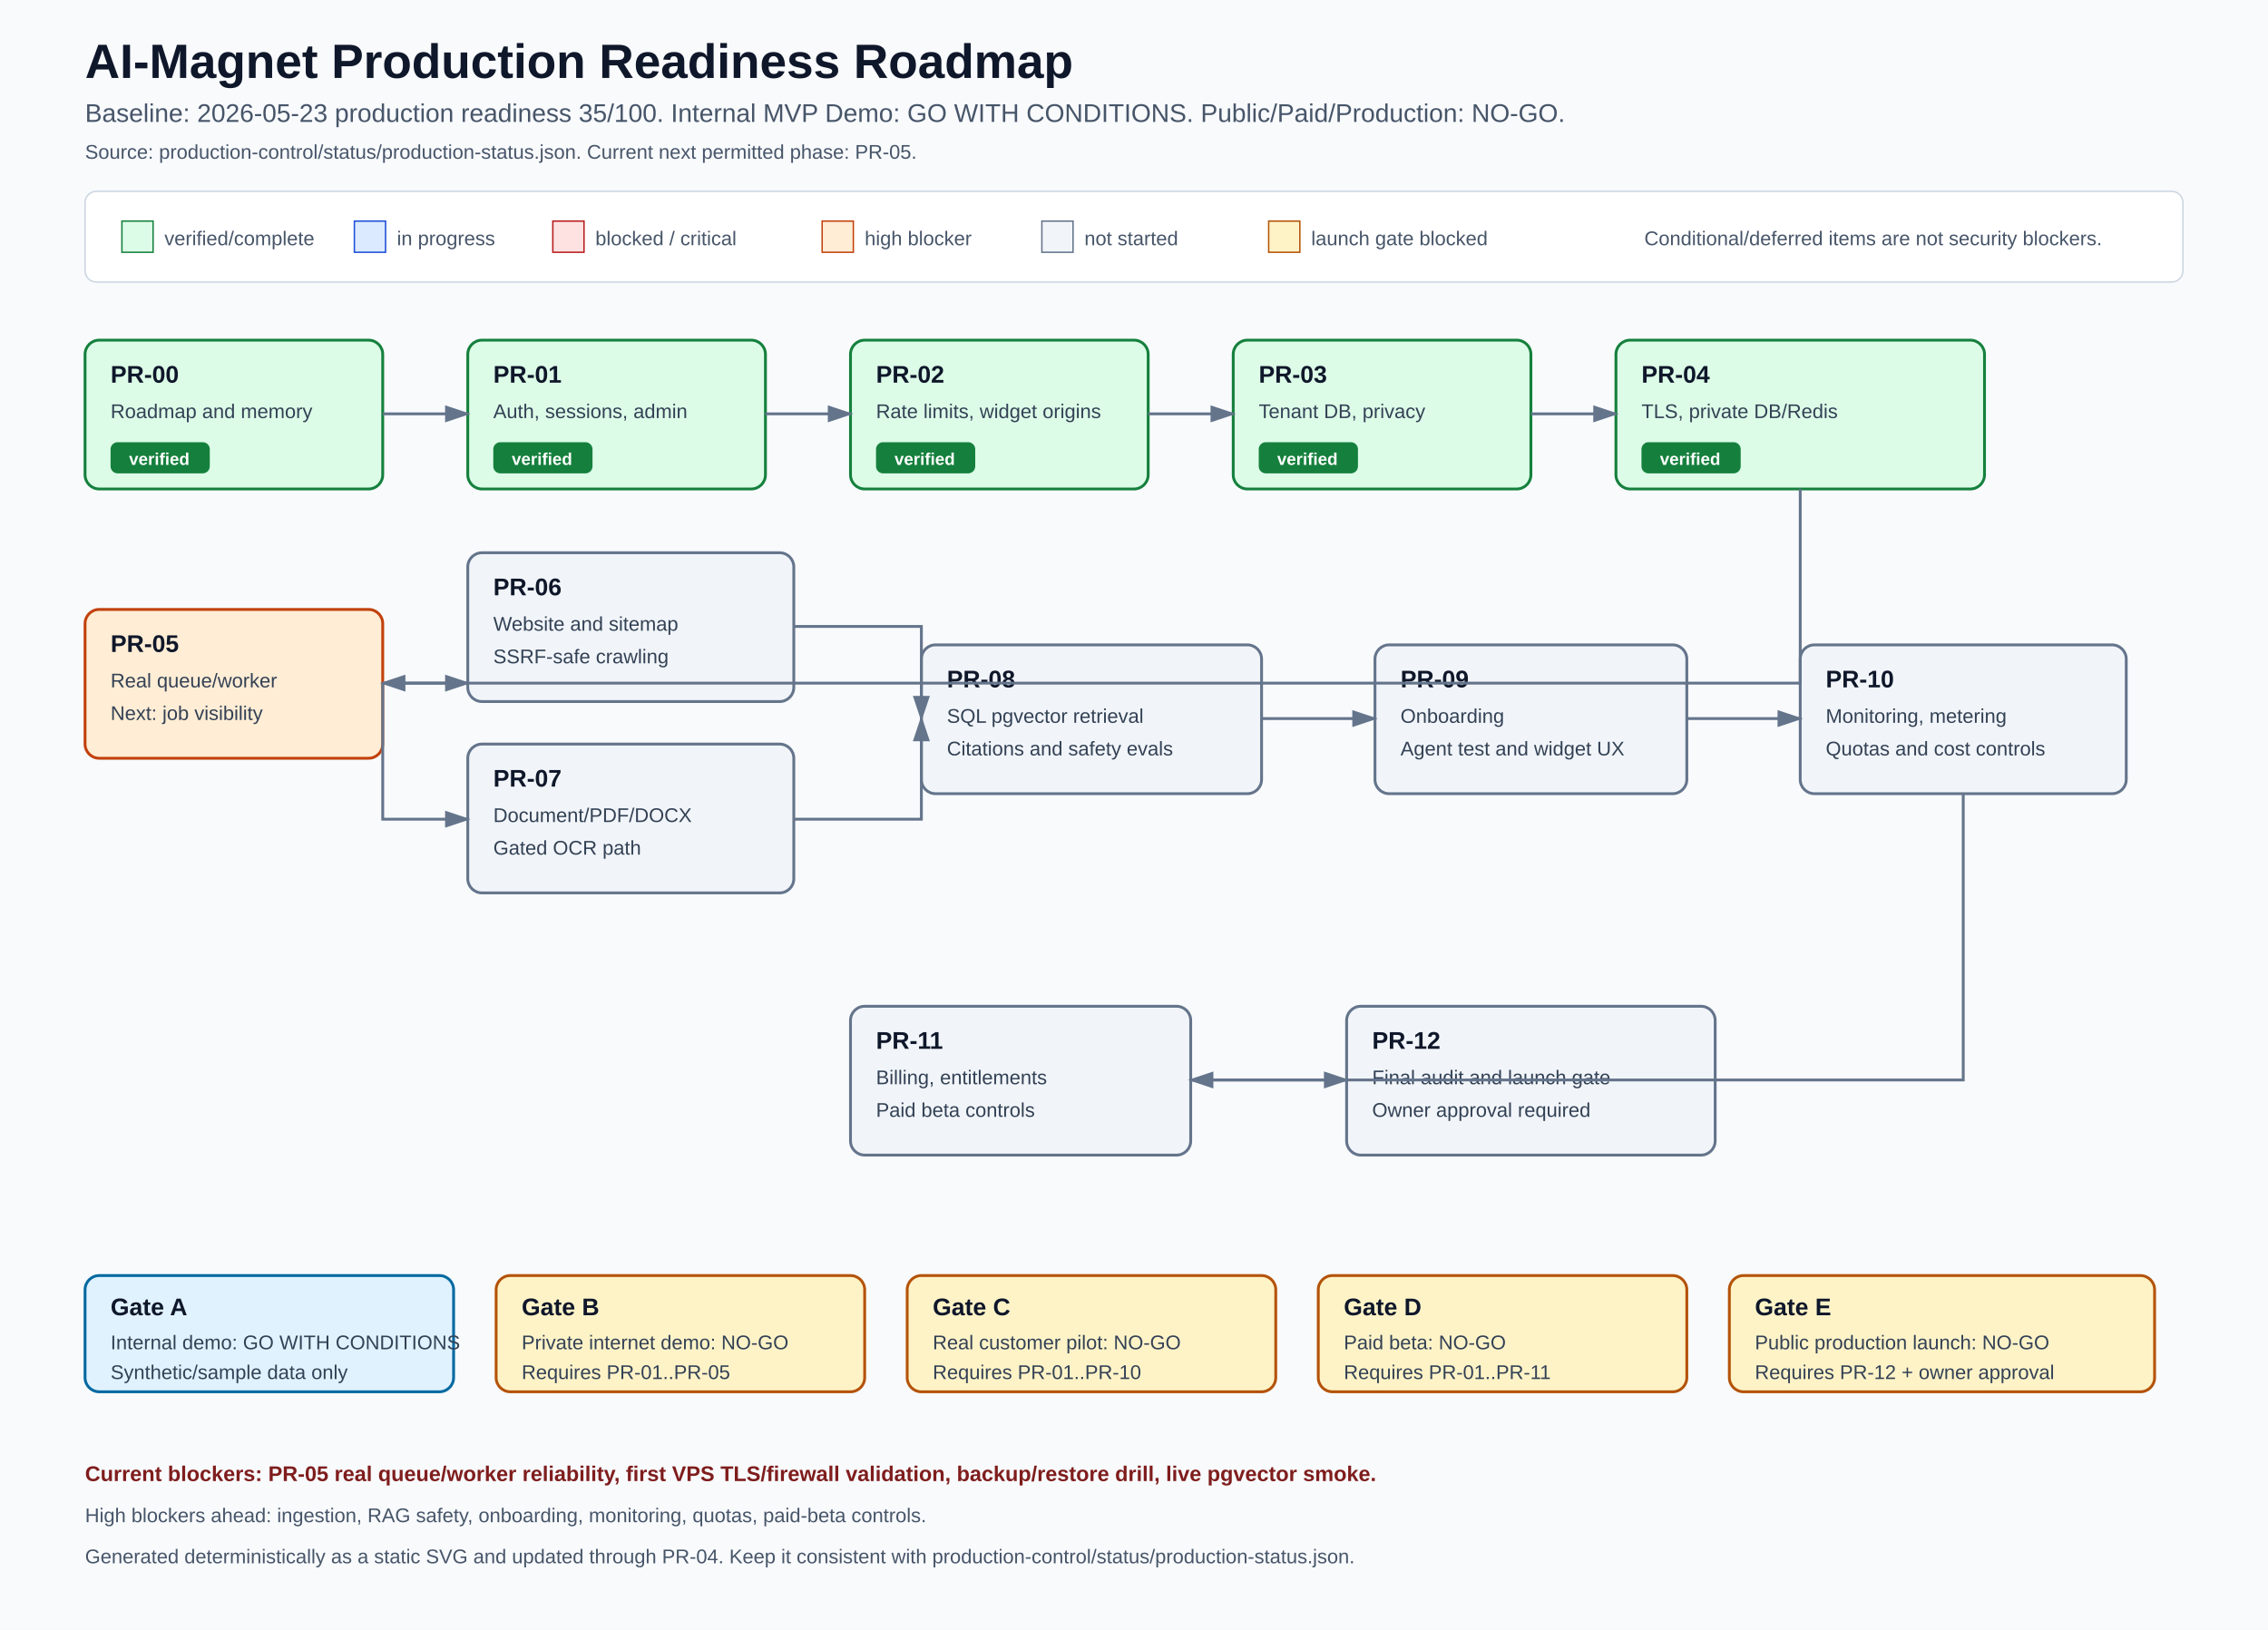
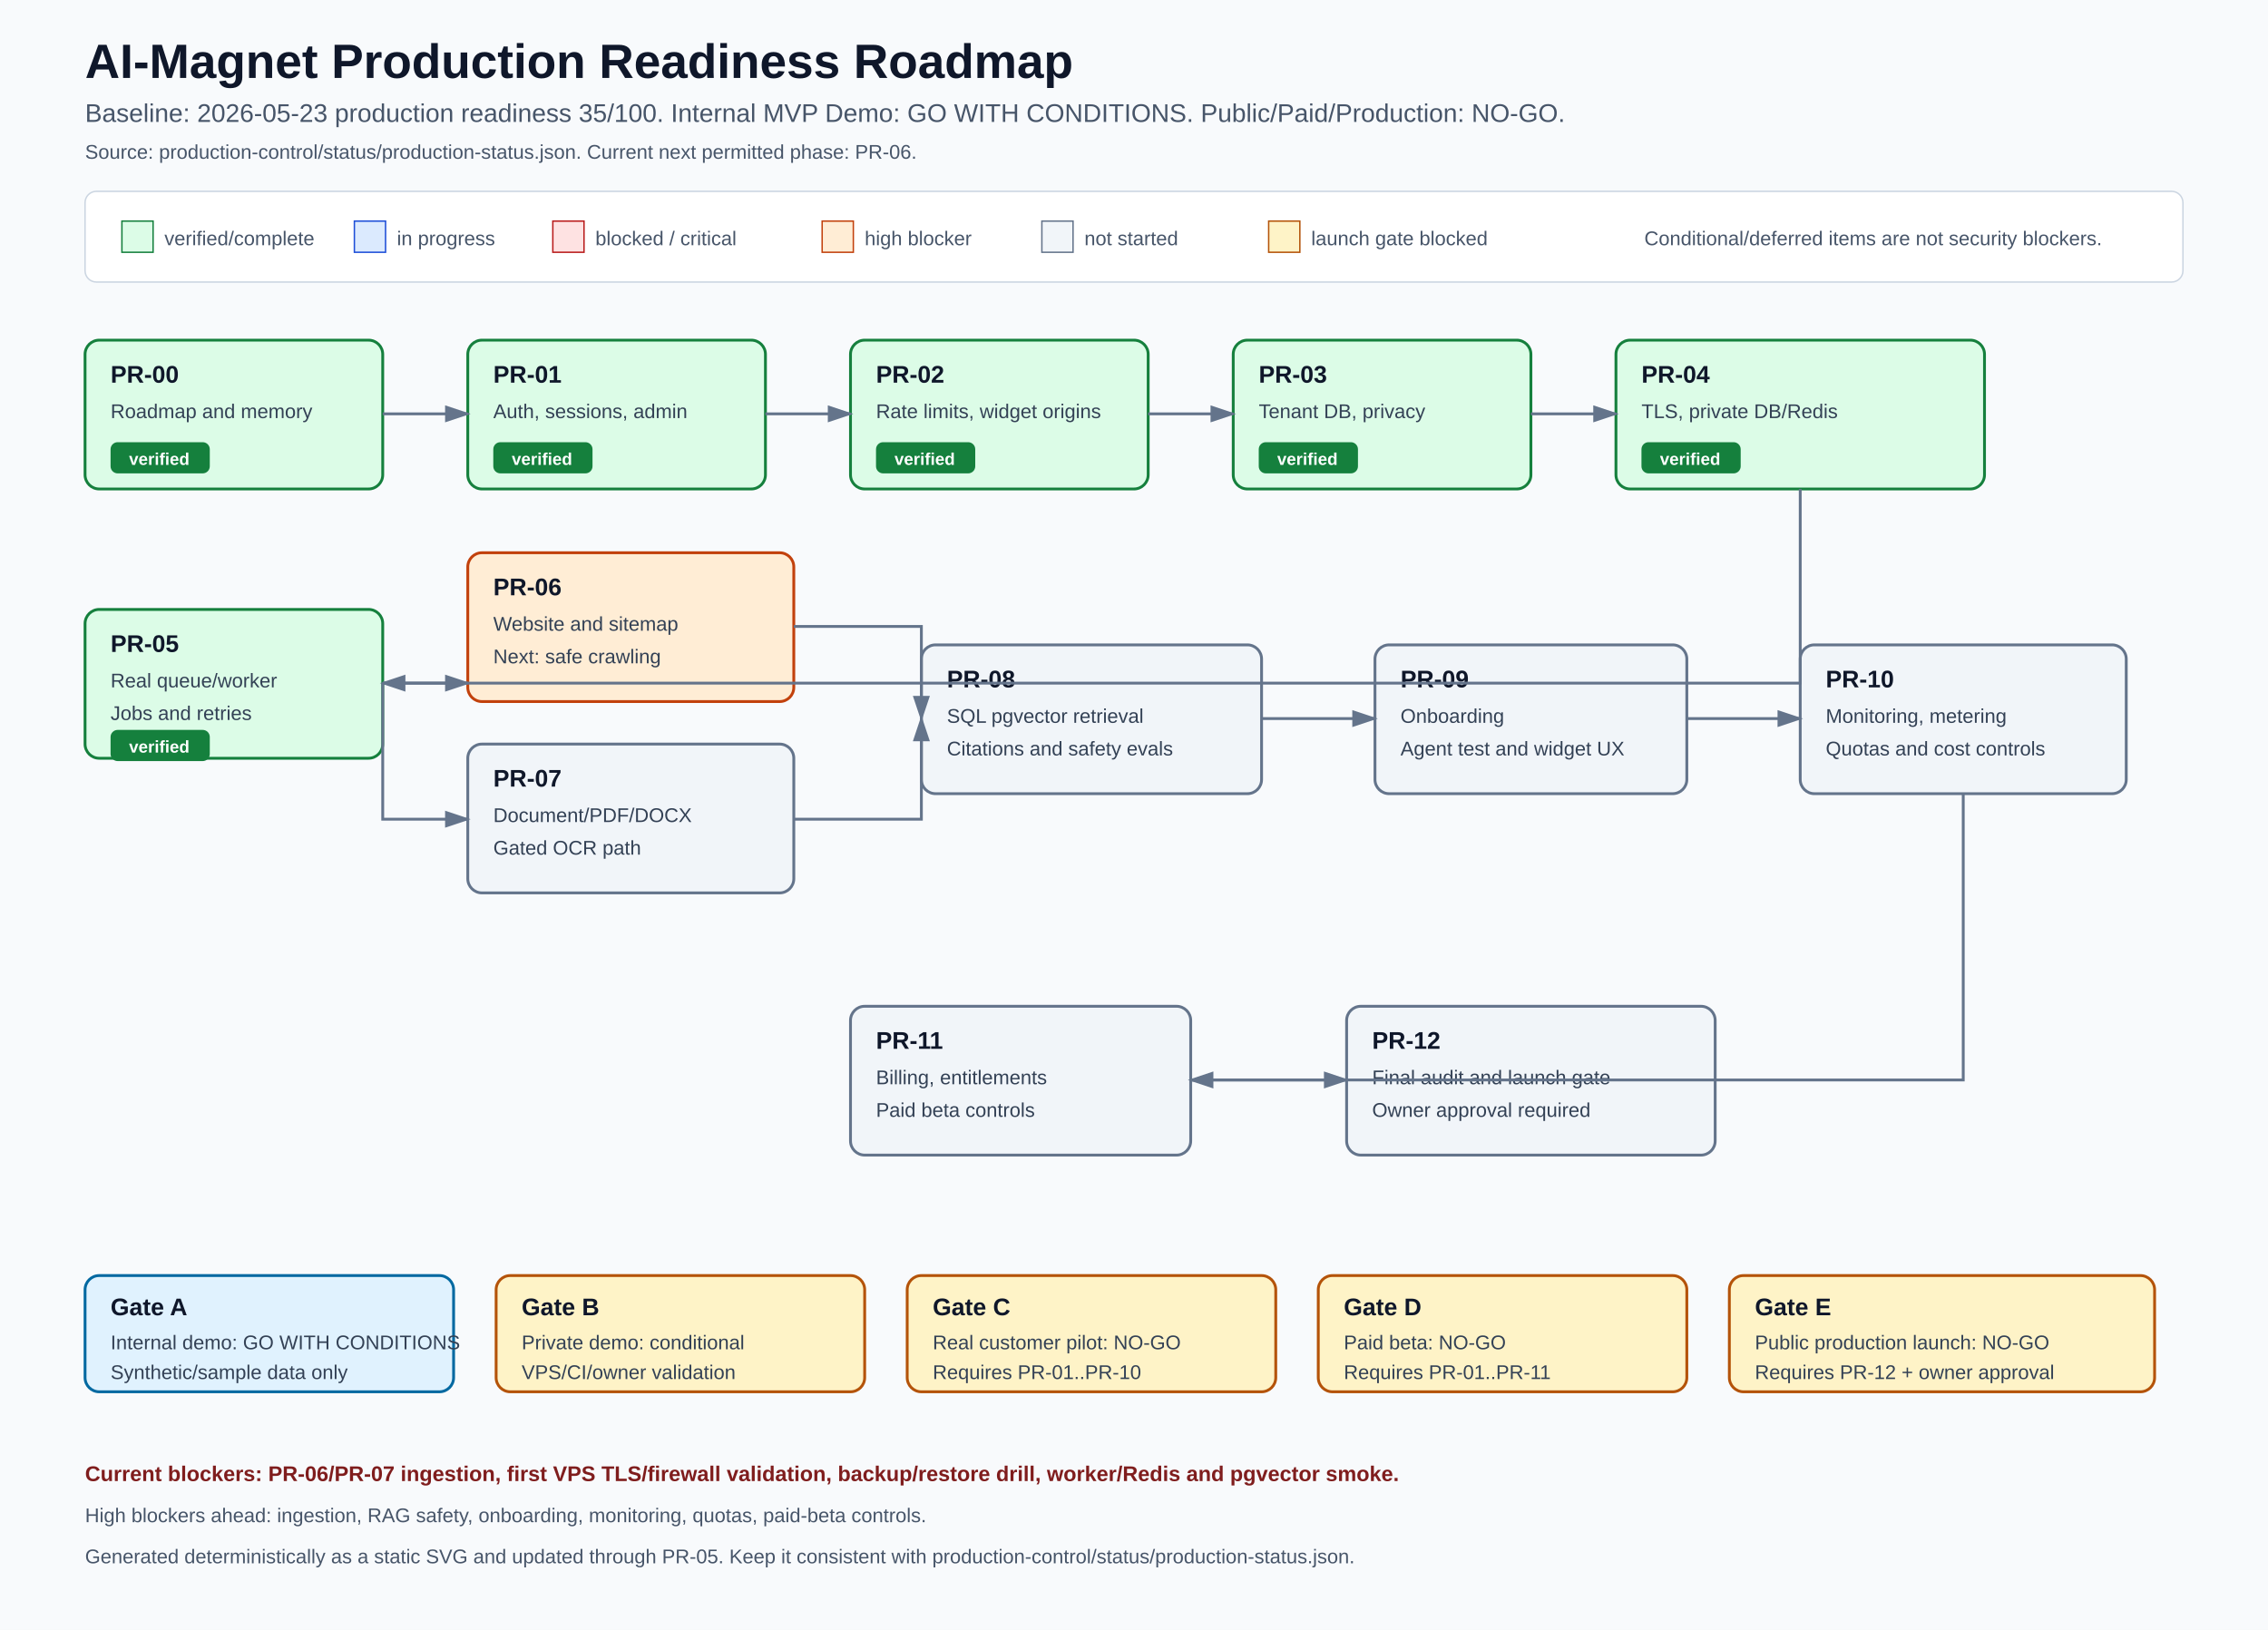
<svg xmlns="http://www.w3.org/2000/svg" width="1600" height="1150" viewBox="0 0 1600 1150" role="img" aria-labelledby="title desc">
  <defs>
    <style>
      .bg { fill: #f8fafc; }
      .title { font: 700 34px Arial, sans-serif; fill: #0f172a; }
      .subtitle { font: 18px Arial, sans-serif; fill: #475569; }
      .small { font: 14px Arial, sans-serif; fill: #475569; }
      .card-title { font: 700 17px Arial, sans-serif; fill: #0f172a; }
      .card-text { font: 14px Arial, sans-serif; fill: #334155; }
      .badge { font: 700 12px Arial, sans-serif; fill: #ffffff; }
      .verified { fill: #dcfce7; stroke: #15803d; stroke-width: 2; }
      .progressing { fill: #dbeafe; stroke: #1d4ed8; stroke-width: 2; }
      .blocked { fill: #fee2e2; stroke: #b91c1c; stroke-width: 2; }
      .critical { fill: #fee2e2; stroke: #b91c1c; stroke-width: 2; }
      .high { fill: #ffedd5; stroke: #c2410c; stroke-width: 2; }
      .pending { fill: #f1f5f9; stroke: #64748b; stroke-width: 2; }
      .gate-ok { fill: #e0f2fe; stroke: #0369a1; stroke-width: 2; }
      .gate-no { fill: #fef3c7; stroke: #b45309; stroke-width: 2; }
      .legend { fill: #ffffff; stroke: #cbd5e1; stroke-width: 1; }
      .arrow { stroke: #64748b; stroke-width: 2; marker-end: url(#arrowhead); fill: none; }
      .blocker { font: 700 15px Arial, sans-serif; fill: #7f1d1d; }
    </style>
    <marker id="arrowhead" markerWidth="10" markerHeight="10" refX="8" refY="3" orient="auto">
      <path d="M0,0 L0,6 L9,3 z" fill="#64748b" />
    </marker>
  </defs>
  <rect class="bg" width="1600" height="1150" />
  <text class="title" x="60" y="55">AI-Magnet Production Readiness Roadmap</text>
  <text class="subtitle" x="60" y="86">Baseline: 2026-05-23 production readiness 35/100. Internal MVP Demo: GO WITH CONDITIONS. Public/Paid/Production: NO-GO.</text>
-   <text class="small" x="60" y="112">Source: production-control/status/production-status.json. Current next permitted phase: PR-05.</text>
+   <text class="small" x="60" y="112">Source: production-control/status/production-status.json. Current next permitted phase: PR-06.</text>
  <rect class="legend" x="60" y="135" width="1480" height="64" rx="8" />
  <rect x="86" y="156" width="22" height="22" fill="#dcfce7" stroke="#15803d" />
  <text class="small" x="116" y="173">verified/complete</text>
  <rect x="250" y="156" width="22" height="22" fill="#dbeafe" stroke="#1d4ed8" />
  <text class="small" x="280" y="173">in progress</text>
  <rect x="390" y="156" width="22" height="22" fill="#fee2e2" stroke="#b91c1c" />
  <text class="small" x="420" y="173">blocked / critical</text>
  <rect x="580" y="156" width="22" height="22" fill="#ffedd5" stroke="#c2410c" />
  <text class="small" x="610" y="173">high blocker</text>
  <rect x="735" y="156" width="22" height="22" fill="#f1f5f9" stroke="#64748b" />
  <text class="small" x="765" y="173">not started</text>
  <rect x="895" y="156" width="22" height="22" fill="#fef3c7" stroke="#b45309" />
  <text class="small" x="925" y="173">launch gate blocked</text>
  <text class="small" x="1160" y="173">Conditional/deferred items are not security blockers.</text>
  <rect class="verified" x="60" y="240" width="210" height="105" rx="10" />
  <text class="card-title" x="78" y="270">PR-00</text>
  <text class="card-text" x="78" y="295">Roadmap and memory</text>
  <rect x="78" y="312" width="70" height="22" rx="5" fill="#15803d" />
  <text class="badge" x="91" y="328">verified</text>
  <rect class="verified" x="330" y="240" width="210" height="105" rx="10" />
  <text class="card-title" x="348" y="270">PR-01</text>
  <text class="card-text" x="348" y="295">Auth, sessions, admin</text>
  <rect x="348" y="312" width="70" height="22" rx="5" fill="#15803d" />
  <text class="badge" x="361" y="328">verified</text>
  <rect class="verified" x="600" y="240" width="210" height="105" rx="10" />
  <text class="card-title" x="618" y="270">PR-02</text>
  <text class="card-text" x="618" y="295">Rate limits, widget origins</text>
  <rect x="618" y="312" width="70" height="22" rx="5" fill="#15803d" />
  <text class="badge" x="631" y="328">verified</text>
  <rect class="verified" x="870" y="240" width="210" height="105" rx="10" />
  <text class="card-title" x="888" y="270">PR-03</text>
  <text class="card-text" x="888" y="295">Tenant DB, privacy</text>
  <rect x="888" y="312" width="70" height="22" rx="5" fill="#15803d" />
  <text class="badge" x="901" y="328">verified</text>
  <rect class="verified" x="1140" y="240" width="260" height="105" rx="10" />
  <text class="card-title" x="1158" y="270">PR-04</text>
  <text class="card-text" x="1158" y="295">TLS, private DB/Redis</text>
  <rect x="1158" y="312" width="70" height="22" rx="5" fill="#15803d" />
  <text class="badge" x="1171" y="328">verified</text>
  <path class="arrow" d="M270 292 H330" />
  <path class="arrow" d="M540 292 H600" />
  <path class="arrow" d="M810 292 H870" />
  <path class="arrow" d="M1080 292 H1140" />
-   <rect class="high" x="60" y="430" width="210" height="105" rx="10" />
+   <rect class="verified" x="60" y="430" width="210" height="105" rx="10" />
  <text class="card-title" x="78" y="460">PR-05</text>
  <text class="card-text" x="78" y="485">Real queue/worker</text>
-   <text class="card-text" x="78" y="508">Next: job visibility</text>
-   <rect class="pending" x="330" y="390" width="230" height="105" rx="10" />
+   <text class="card-text" x="78" y="508">Jobs and retries</text>
+   <rect x="78" y="515" width="70" height="22" rx="5" fill="#15803d" />
+   <text class="badge" x="91" y="531">verified</text>
+   <rect class="high" x="330" y="390" width="230" height="105" rx="10" />
  <text class="card-title" x="348" y="420">PR-06</text>
  <text class="card-text" x="348" y="445">Website and sitemap</text>
-   <text class="card-text" x="348" y="468">SSRF-safe crawling</text>
+   <text class="card-text" x="348" y="468">Next: safe crawling</text>
  <rect class="pending" x="330" y="525" width="230" height="105" rx="10" />
  <text class="card-title" x="348" y="555">PR-07</text>
  <text class="card-text" x="348" y="580">Document/PDF/DOCX</text>
  <text class="card-text" x="348" y="603">Gated OCR path</text>
  <rect class="pending" x="650" y="455" width="240" height="105" rx="10" />
  <text class="card-title" x="668" y="485">PR-08</text>
  <text class="card-text" x="668" y="510">SQL pgvector retrieval</text>
  <text class="card-text" x="668" y="533">Citations and safety evals</text>
  <rect class="pending" x="970" y="455" width="220" height="105" rx="10" />
  <text class="card-title" x="988" y="485">PR-09</text>
  <text class="card-text" x="988" y="510">Onboarding</text>
  <text class="card-text" x="988" y="533">Agent test and widget UX</text>
  <rect class="pending" x="1270" y="455" width="230" height="105" rx="10" />
  <text class="card-title" x="1288" y="485">PR-10</text>
  <text class="card-text" x="1288" y="510">Monitoring, metering</text>
  <text class="card-text" x="1288" y="533">Quotas and cost controls</text>
  <path class="arrow" d="M1270 345 V482 H270" />
  <path class="arrow" d="M270 482 H330" />
  <path class="arrow" d="M270 482 V578 H330" />
  <path class="arrow" d="M560 442 H650 V507" />
  <path class="arrow" d="M560 578 H650 V507" />
  <path class="arrow" d="M890 507 H970" />
  <path class="arrow" d="M1190 507 H1270" />
  <rect class="pending" x="600" y="710" width="240" height="105" rx="10" />
  <text class="card-title" x="618" y="740">PR-11</text>
  <text class="card-text" x="618" y="765">Billing, entitlements</text>
  <text class="card-text" x="618" y="788">Paid beta controls</text>
  <rect class="pending" x="950" y="710" width="260" height="105" rx="10" />
  <text class="card-title" x="968" y="740">PR-12</text>
  <text class="card-text" x="968" y="765">Final audit and launch gate</text>
  <text class="card-text" x="968" y="788">Owner approval required</text>
  <path class="arrow" d="M1385 560 V762 H840" />
  <path class="arrow" d="M840 762 H950" />
  <rect class="gate-ok" x="60" y="900" width="260" height="82" rx="10" />
  <text class="card-title" x="78" y="928">Gate A</text>
  <text class="card-text" x="78" y="952">Internal demo: GO WITH CONDITIONS</text>
  <text class="card-text" x="78" y="973">Synthetic/sample data only</text>
  <rect class="gate-no" x="350" y="900" width="260" height="82" rx="10" />
  <text class="card-title" x="368" y="928">Gate B</text>
-   <text class="card-text" x="368" y="952">Private internet demo: NO-GO</text>
-   <text class="card-text" x="368" y="973">Requires PR-01..PR-05</text>
+   <text class="card-text" x="368" y="952">Private demo: conditional</text>
+   <text class="card-text" x="368" y="973">VPS/CI/owner validation</text>
  <rect class="gate-no" x="640" y="900" width="260" height="82" rx="10" />
  <text class="card-title" x="658" y="928">Gate C</text>
  <text class="card-text" x="658" y="952">Real customer pilot: NO-GO</text>
  <text class="card-text" x="658" y="973">Requires PR-01..PR-10</text>
  <rect class="gate-no" x="930" y="900" width="260" height="82" rx="10" />
  <text class="card-title" x="948" y="928">Gate D</text>
  <text class="card-text" x="948" y="952">Paid beta: NO-GO</text>
  <text class="card-text" x="948" y="973">Requires PR-01..PR-11</text>
  <rect class="gate-no" x="1220" y="900" width="300" height="82" rx="10" />
  <text class="card-title" x="1238" y="928">Gate E</text>
  <text class="card-text" x="1238" y="952">Public production launch: NO-GO</text>
  <text class="card-text" x="1238" y="973">Requires PR-12 + owner approval</text>
-   <text class="blocker" x="60" y="1045">Current blockers: PR-05 real queue/worker reliability, first VPS TLS/firewall validation, backup/restore drill, live pgvector smoke.</text>
+   <text class="blocker" x="60" y="1045">Current blockers: PR-06/PR-07 ingestion, first VPS TLS/firewall validation, backup/restore drill, worker/Redis and pgvector smoke.</text>
  <text class="small" x="60" y="1074">High blockers ahead: ingestion, RAG safety, onboarding, monitoring, quotas, paid-beta controls.</text>
-   <text class="small" x="60" y="1103">Generated deterministically as a static SVG and updated through PR-04. Keep it consistent with production-control/status/production-status.json.</text>
+   <text class="small" x="60" y="1103">Generated deterministically as a static SVG and updated through PR-05. Keep it consistent with production-control/status/production-status.json.</text>
</svg>
